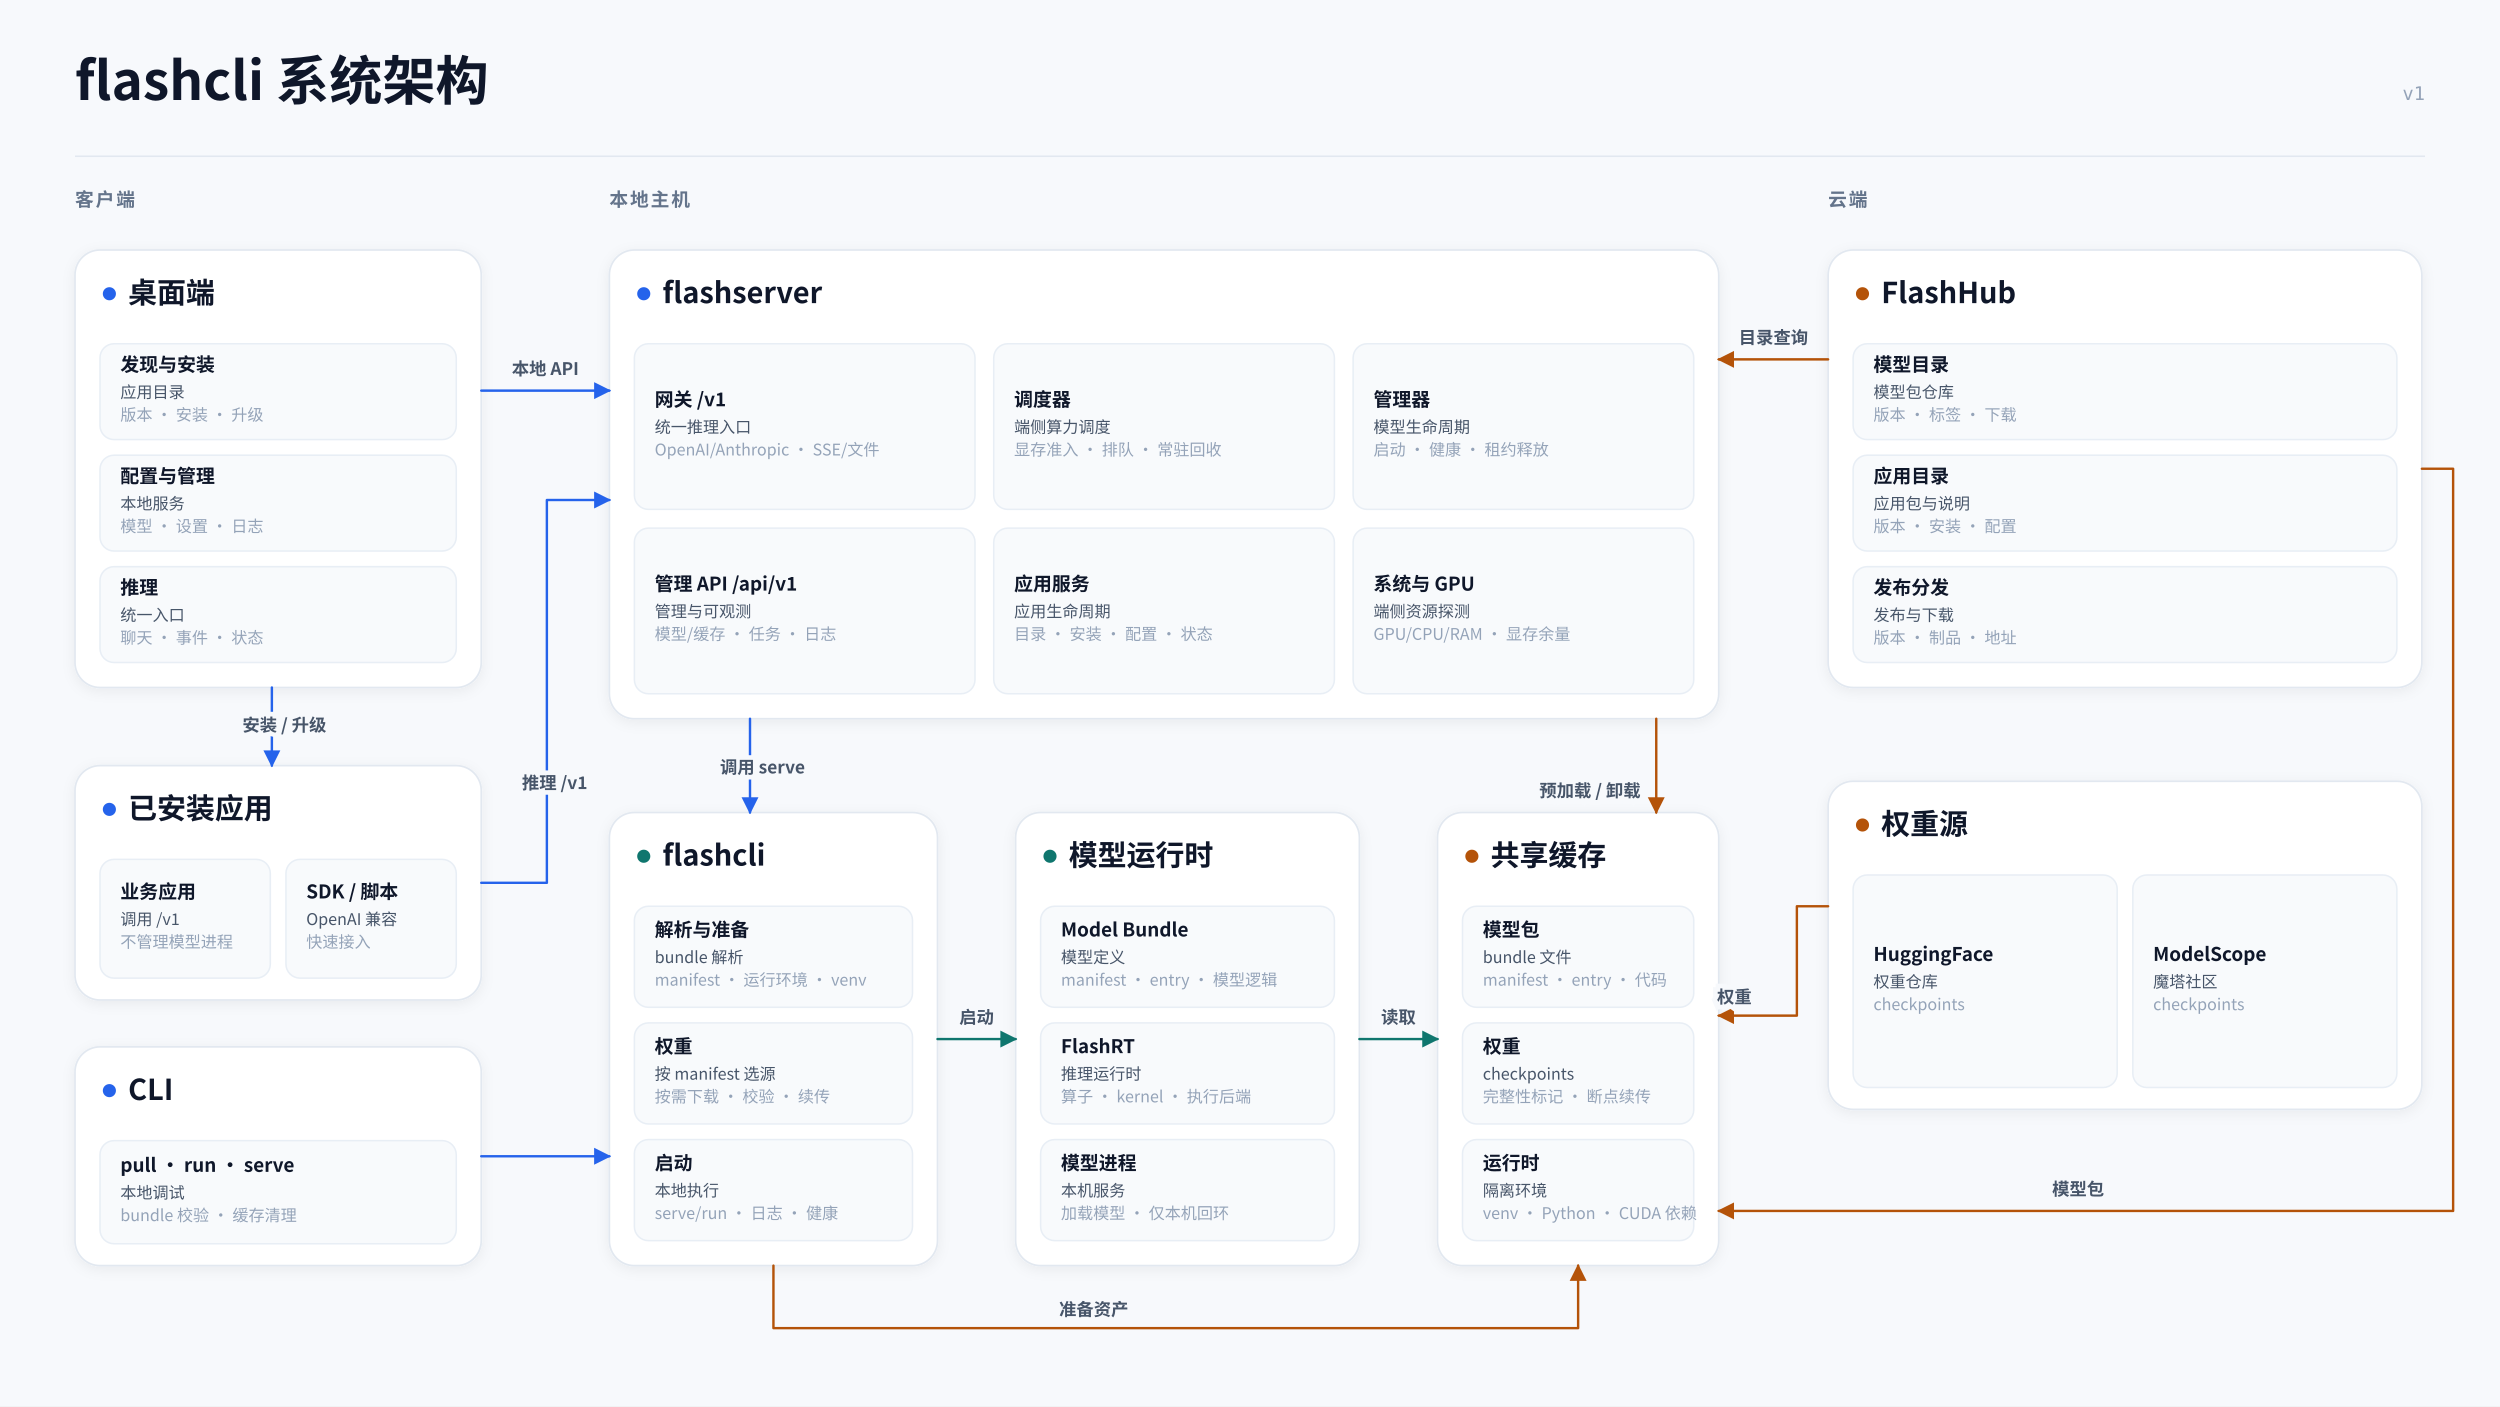
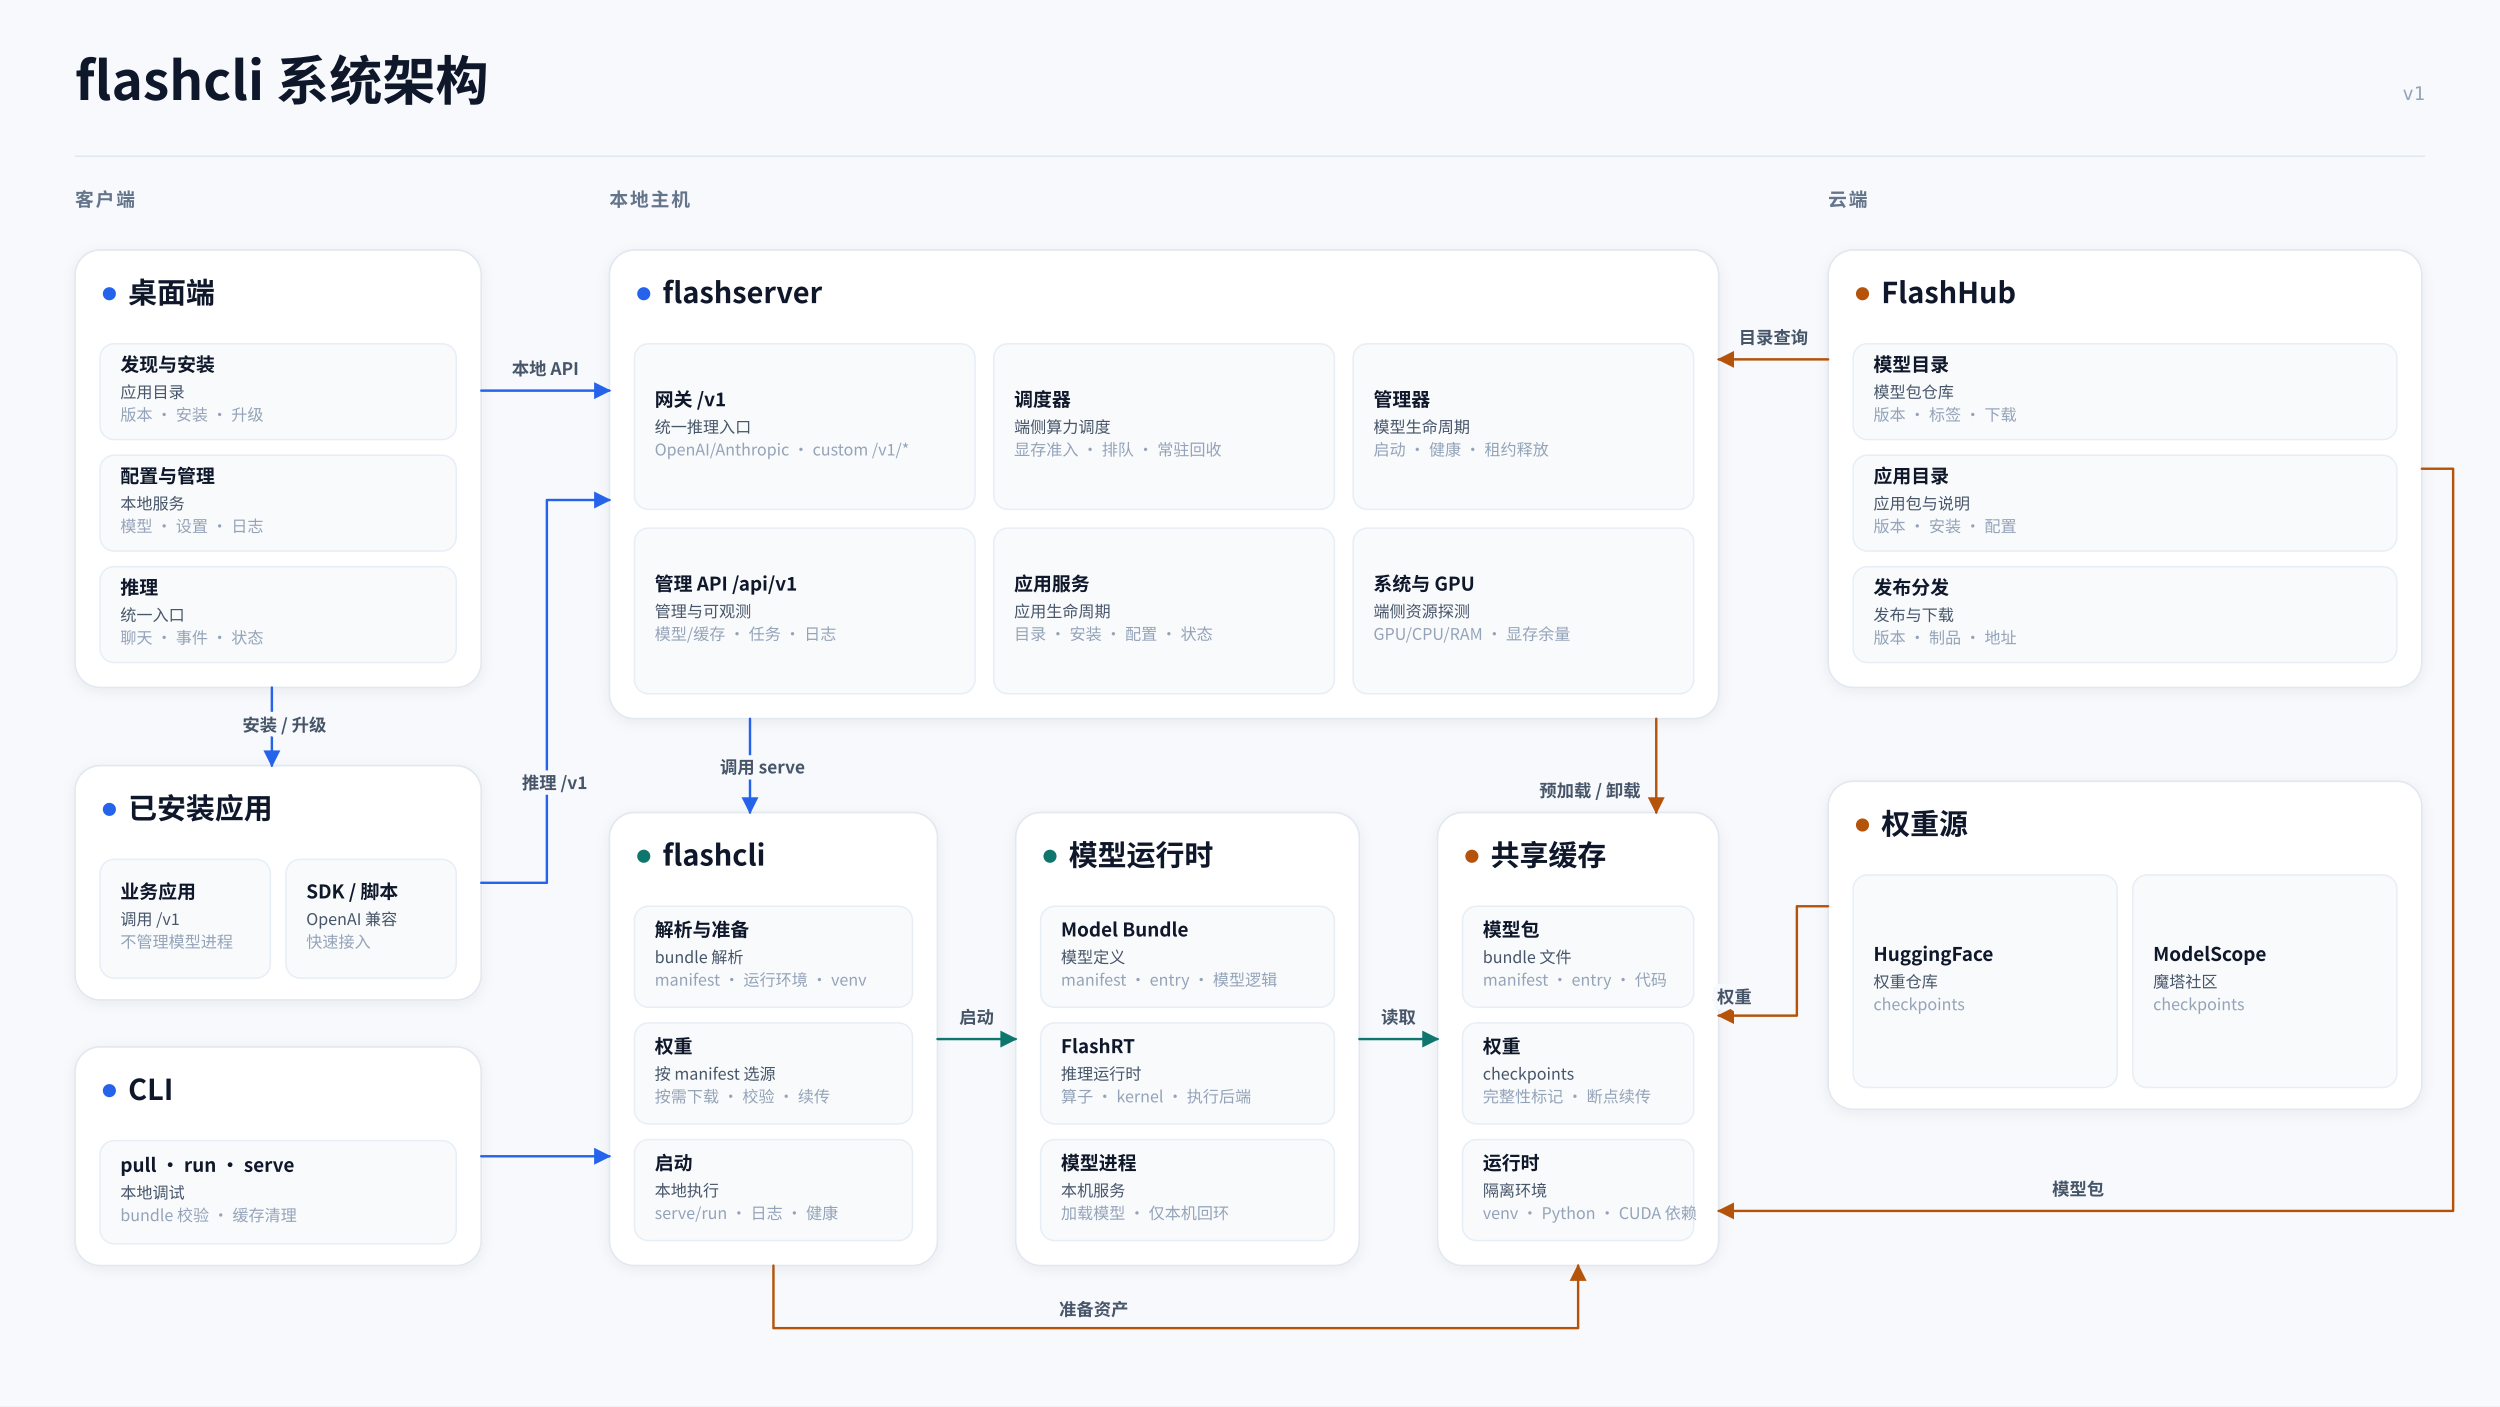
<svg xmlns="http://www.w3.org/2000/svg" width="1600" height="900" viewBox="0 0 1600 900">
  <defs>
    <filter id="shadow" x="-20%" y="-20%" width="140%" height="140%">
      <feDropShadow dx="0" dy="2" stdDeviation="4" flood-color="#0F172A" flood-opacity="0.06" />
    </filter>
    <marker id="arrow-blue" viewBox="0 0 10 10" refX="9" refY="5" markerWidth="7" markerHeight="7" orient="auto-start-reverse">
      <path d="M 0 0 L 10 5 L 0 10 z" fill="#2563EB" />
    </marker>
    <marker id="arrow-green" viewBox="0 0 10 10" refX="9" refY="5" markerWidth="7" markerHeight="7" orient="auto-start-reverse">
      <path d="M 0 0 L 10 5 L 0 10 z" fill="#0F766E" />
    </marker>
    <marker id="arrow-amber" viewBox="0 0 10 10" refX="9" refY="5" markerWidth="7" markerHeight="7" orient="auto-start-reverse">
      <path d="M 0 0 L 10 5 L 0 10 z" fill="#B45309" />
    </marker>
  </defs>
  <rect width="1600" height="900" fill="#F7F9FC" />
  <path d="M 48 100 L 1552 100" stroke="#E2E8F0" stroke-width="1" />
  <text x="48" y="64" text-anchor="start" font-family="Noto Sans CJK SC, Microsoft YaHei, sans-serif" font-size="34" font-weight="700" fill="#0F172A" opacity="1.0">flashcli 系统架构</text>
  <text x="1552" y="64" text-anchor="end" font-family="JetBrains Mono, Consolas, monospace" font-size="12" font-weight="400" fill="#94A3B8" opacity="1.0">v1</text>
  <text x="48" y="132" text-anchor="start" font-family="Noto Sans CJK SC, Microsoft YaHei, sans-serif" font-size="12" font-weight="600" fill="#64748B" opacity="1.0" letter-spacing="1.2">客户端</text>
  <text x="390" y="132" text-anchor="start" font-family="Noto Sans CJK SC, Microsoft YaHei, sans-serif" font-size="12" font-weight="600" fill="#64748B" opacity="1.0" letter-spacing="1.2">本地主机</text>
  <text x="1170" y="132" text-anchor="start" font-family="Noto Sans CJK SC, Microsoft YaHei, sans-serif" font-size="12" font-weight="600" fill="#64748B" opacity="1.0" letter-spacing="1.2">云端</text>
  <rect x="48" y="160" width="260" height="280" rx="16" fill="#FFFFFF" stroke="#E2E8F0" stroke-width="1.1" filter="url(#shadow)" />
  <circle cx="70" cy="188" r="4.2" fill="#2563EB" />
  <text x="82" y="194" text-anchor="start" font-family="Noto Sans CJK SC, Microsoft YaHei, sans-serif" font-size="18.5" font-weight="700" fill="#0F172A" opacity="1.0">桌面端</text>
  <rect x="64" y="220.0" width="228" height="61.333" rx="9" fill="#F8FAFC" stroke="#E8EEF5" />
  <text x="77" y="237.667" text-anchor="start" font-family="Noto Sans CJK SC, Microsoft YaHei, sans-serif" font-size="12.1" font-weight="600" fill="#0F172A" opacity="1.0">发现与安装</text>
  <text x="77" y="254.667" text-anchor="start" font-family="Noto Sans CJK SC, Microsoft YaHei, sans-serif" font-size="10.3" font-weight="400" fill="#475569" opacity="1.0">应用目录</text>
  <text x="77" y="269.167" text-anchor="start" font-family="Noto Sans CJK SC, Microsoft YaHei, sans-serif" font-size="10.3" font-weight="400" fill="#94A3B8" opacity="1.0">版本 · 安装 · 升级</text>
  <rect x="64" y="291.333" width="228" height="61.333" rx="9" fill="#F8FAFC" stroke="#E8EEF5" />
  <text x="77" y="309" text-anchor="start" font-family="Noto Sans CJK SC, Microsoft YaHei, sans-serif" font-size="12.1" font-weight="600" fill="#0F172A" opacity="1.0">配置与管理</text>
  <text x="77" y="326" text-anchor="start" font-family="Noto Sans CJK SC, Microsoft YaHei, sans-serif" font-size="10.3" font-weight="400" fill="#475569" opacity="1.0">本地服务</text>
  <text x="77" y="340.5" text-anchor="start" font-family="Noto Sans CJK SC, Microsoft YaHei, sans-serif" font-size="10.3" font-weight="400" fill="#94A3B8" opacity="1.0">模型 · 设置 · 日志</text>
  <rect x="64" y="362.667" width="228" height="61.333" rx="9" fill="#F8FAFC" stroke="#E8EEF5" />
  <text x="77" y="380.333" text-anchor="start" font-family="Noto Sans CJK SC, Microsoft YaHei, sans-serif" font-size="12.1" font-weight="600" fill="#0F172A" opacity="1.0">推理</text>
  <text x="77" y="397.333" text-anchor="start" font-family="Noto Sans CJK SC, Microsoft YaHei, sans-serif" font-size="10.3" font-weight="400" fill="#475569" opacity="1.0">统一入口</text>
  <text x="77" y="411.833" text-anchor="start" font-family="Noto Sans CJK SC, Microsoft YaHei, sans-serif" font-size="10.3" font-weight="400" fill="#94A3B8" opacity="1.0">聊天 · 事件 · 状态</text>
  <rect x="48" y="490" width="260" height="150" rx="16" fill="#FFFFFF" stroke="#E2E8F0" stroke-width="1.1" filter="url(#shadow)" />
  <circle cx="70" cy="518" r="4.2" fill="#2563EB" />
  <text x="82" y="524" text-anchor="start" font-family="Noto Sans CJK SC, Microsoft YaHei, sans-serif" font-size="18.5" font-weight="700" fill="#0F172A" opacity="1.0">已安装应用</text>
  <rect x="64.0" y="550" width="109.0" height="76" rx="9" fill="#F8FAFC" stroke="#E8EEF5" />
  <text x="77.0" y="575.0" text-anchor="start" font-family="Noto Sans CJK SC, Microsoft YaHei, sans-serif" font-size="12.1" font-weight="600" fill="#0F172A" opacity="1.0">业务应用</text>
  <text x="77.0" y="592.0" text-anchor="start" font-family="Noto Sans CJK SC, Microsoft YaHei, sans-serif" font-size="10.3" font-weight="400" fill="#475569" opacity="1.0">调用 /v1</text>
  <text x="77.0" y="606.5" text-anchor="start" font-family="Noto Sans CJK SC, Microsoft YaHei, sans-serif" font-size="10.3" font-weight="400" fill="#94A3B8" opacity="1.0">不管理模型进程</text>
  <rect x="183.0" y="550" width="109.0" height="76" rx="9" fill="#F8FAFC" stroke="#E8EEF5" />
  <text x="196.0" y="575.0" text-anchor="start" font-family="Noto Sans CJK SC, Microsoft YaHei, sans-serif" font-size="12.1" font-weight="600" fill="#0F172A" opacity="1.0">SDK / 脚本</text>
  <text x="196.0" y="592.0" text-anchor="start" font-family="Noto Sans CJK SC, Microsoft YaHei, sans-serif" font-size="10.3" font-weight="400" fill="#475569" opacity="1.0">OpenAI 兼容</text>
  <text x="196.0" y="606.5" text-anchor="start" font-family="Noto Sans CJK SC, Microsoft YaHei, sans-serif" font-size="10.3" font-weight="400" fill="#94A3B8" opacity="1.0">快速接入</text>
  <rect x="48" y="670" width="260" height="140" rx="16" fill="#FFFFFF" stroke="#E2E8F0" stroke-width="1.1" filter="url(#shadow)" />
  <circle cx="70" cy="698" r="4.2" fill="#2563EB" />
  <text x="82" y="704" text-anchor="start" font-family="Noto Sans CJK SC, Microsoft YaHei, sans-serif" font-size="18.5" font-weight="700" fill="#0F172A" opacity="1.0">CLI</text>
  <rect x="64.0" y="730" width="228.0" height="66" rx="9" fill="#F8FAFC" stroke="#E8EEF5" />
  <text x="77.0" y="750.0" text-anchor="start" font-family="Noto Sans CJK SC, Microsoft YaHei, sans-serif" font-size="12.1" font-weight="600" fill="#0F172A" opacity="1.0">pull · run · serve</text>
  <text x="77.0" y="767.0" text-anchor="start" font-family="Noto Sans CJK SC, Microsoft YaHei, sans-serif" font-size="10.3" font-weight="400" fill="#475569" opacity="1.0">本地调试</text>
  <text x="77.0" y="781.5" text-anchor="start" font-family="Noto Sans CJK SC, Microsoft YaHei, sans-serif" font-size="10.3" font-weight="400" fill="#94A3B8" opacity="1.0">bundle 校验 · 缓存清理</text>
  <rect x="390" y="160" width="710" height="300" rx="16" fill="#FFFFFF" stroke="#E2E8F0" stroke-width="1.1" filter="url(#shadow)" />
  <circle cx="412" cy="188" r="4.2" fill="#2563EB" />
  <text x="424" y="194" text-anchor="start" font-family="Noto Sans CJK SC, Microsoft YaHei, sans-serif" font-size="18.5" font-weight="700" fill="#0F172A" opacity="1.0">flashserver</text>
  <rect x="406.0" y="220.0" width="218.0" height="106.0" rx="9" fill="#F8FAFC" stroke="#E8EEF5" />
  <text x="419.0" y="260.0" text-anchor="start" font-family="Noto Sans CJK SC, Microsoft YaHei, sans-serif" font-size="12.1" font-weight="600" fill="#0F172A" opacity="1.0">网关 /v1</text>
  <text x="419.0" y="277.0" text-anchor="start" font-family="Noto Sans CJK SC, Microsoft YaHei, sans-serif" font-size="10.3" font-weight="400" fill="#475569" opacity="1.0">统一推理入口</text>
-   <text x="419.0" y="291.5" text-anchor="start" font-family="Noto Sans CJK SC, Microsoft YaHei, sans-serif" font-size="10.3" font-weight="400" fill="#94A3B8" opacity="1.0">OpenAI/Anthropic · SSE/文件</text>
+   <text x="419.0" y="291.5" text-anchor="start" font-family="Noto Sans CJK SC, Microsoft YaHei, sans-serif" font-size="10.3" font-weight="400" fill="#94A3B8" opacity="1.0">OpenAI/Anthropic · custom /v1/*</text>
  <rect x="636.0" y="220.0" width="218.0" height="106.0" rx="9" fill="#F8FAFC" stroke="#E8EEF5" />
  <text x="649.0" y="260.0" text-anchor="start" font-family="Noto Sans CJK SC, Microsoft YaHei, sans-serif" font-size="12.1" font-weight="600" fill="#0F172A" opacity="1.0">调度器</text>
  <text x="649.0" y="277.0" text-anchor="start" font-family="Noto Sans CJK SC, Microsoft YaHei, sans-serif" font-size="10.3" font-weight="400" fill="#475569" opacity="1.0">端侧算力调度</text>
  <text x="649.0" y="291.5" text-anchor="start" font-family="Noto Sans CJK SC, Microsoft YaHei, sans-serif" font-size="10.3" font-weight="400" fill="#94A3B8" opacity="1.0">显存准入 · 排队 · 常驻回收</text>
  <rect x="866.0" y="220.0" width="218.0" height="106.0" rx="9" fill="#F8FAFC" stroke="#E8EEF5" />
  <text x="879.0" y="260.0" text-anchor="start" font-family="Noto Sans CJK SC, Microsoft YaHei, sans-serif" font-size="12.1" font-weight="600" fill="#0F172A" opacity="1.0">管理器</text>
  <text x="879.0" y="277.0" text-anchor="start" font-family="Noto Sans CJK SC, Microsoft YaHei, sans-serif" font-size="10.3" font-weight="400" fill="#475569" opacity="1.0">模型生命周期</text>
  <text x="879.0" y="291.5" text-anchor="start" font-family="Noto Sans CJK SC, Microsoft YaHei, sans-serif" font-size="10.3" font-weight="400" fill="#94A3B8" opacity="1.0">启动 · 健康 · 租约释放</text>
  <rect x="406.0" y="338.0" width="218.0" height="106.0" rx="9" fill="#F8FAFC" stroke="#E8EEF5" />
  <text x="419.0" y="378.0" text-anchor="start" font-family="Noto Sans CJK SC, Microsoft YaHei, sans-serif" font-size="12.1" font-weight="600" fill="#0F172A" opacity="1.0">管理 API /api/v1</text>
  <text x="419.0" y="395.0" text-anchor="start" font-family="Noto Sans CJK SC, Microsoft YaHei, sans-serif" font-size="10.3" font-weight="400" fill="#475569" opacity="1.0">管理与可观测</text>
  <text x="419.0" y="409.5" text-anchor="start" font-family="Noto Sans CJK SC, Microsoft YaHei, sans-serif" font-size="10.3" font-weight="400" fill="#94A3B8" opacity="1.0">模型/缓存 · 任务 · 日志</text>
  <rect x="636.0" y="338.0" width="218.0" height="106.0" rx="9" fill="#F8FAFC" stroke="#E8EEF5" />
  <text x="649.0" y="378.0" text-anchor="start" font-family="Noto Sans CJK SC, Microsoft YaHei, sans-serif" font-size="12.1" font-weight="600" fill="#0F172A" opacity="1.0">应用服务</text>
  <text x="649.0" y="395.0" text-anchor="start" font-family="Noto Sans CJK SC, Microsoft YaHei, sans-serif" font-size="10.3" font-weight="400" fill="#475569" opacity="1.0">应用生命周期</text>
  <text x="649.0" y="409.5" text-anchor="start" font-family="Noto Sans CJK SC, Microsoft YaHei, sans-serif" font-size="10.3" font-weight="400" fill="#94A3B8" opacity="1.0">目录 · 安装 · 配置 · 状态</text>
  <rect x="866.0" y="338.0" width="218.0" height="106.0" rx="9" fill="#F8FAFC" stroke="#E8EEF5" />
  <text x="879.0" y="378.0" text-anchor="start" font-family="Noto Sans CJK SC, Microsoft YaHei, sans-serif" font-size="12.1" font-weight="600" fill="#0F172A" opacity="1.0">系统与 GPU</text>
  <text x="879.0" y="395.0" text-anchor="start" font-family="Noto Sans CJK SC, Microsoft YaHei, sans-serif" font-size="10.3" font-weight="400" fill="#475569" opacity="1.0">端侧资源探测</text>
  <text x="879.0" y="409.5" text-anchor="start" font-family="Noto Sans CJK SC, Microsoft YaHei, sans-serif" font-size="10.3" font-weight="400" fill="#94A3B8" opacity="1.0">GPU/CPU/RAM · 显存余量</text>
  <rect x="390" y="520" width="210" height="290" rx="16" fill="#FFFFFF" stroke="#E2E8F0" stroke-width="1.1" filter="url(#shadow)" />
  <circle cx="412" cy="548" r="4.2" fill="#0F766E" />
  <text x="424" y="554" text-anchor="start" font-family="Noto Sans CJK SC, Microsoft YaHei, sans-serif" font-size="18.5" font-weight="700" fill="#0F172A" opacity="1.0">flashcli</text>
  <rect x="406" y="580.0" width="178" height="64.667" rx="9" fill="#F8FAFC" stroke="#E8EEF5" />
  <text x="419" y="599.333" text-anchor="start" font-family="Noto Sans CJK SC, Microsoft YaHei, sans-serif" font-size="12.1" font-weight="600" fill="#0F172A" opacity="1.0">解析与准备</text>
  <text x="419" y="616.333" text-anchor="start" font-family="Noto Sans CJK SC, Microsoft YaHei, sans-serif" font-size="10.3" font-weight="400" fill="#475569" opacity="1.0">bundle 解析</text>
  <text x="419" y="630.833" text-anchor="start" font-family="Noto Sans CJK SC, Microsoft YaHei, sans-serif" font-size="10.3" font-weight="400" fill="#94A3B8" opacity="1.0">manifest · 运行环境 · venv</text>
  <rect x="406" y="654.667" width="178" height="64.667" rx="9" fill="#F8FAFC" stroke="#E8EEF5" />
  <text x="419" y="674.0" text-anchor="start" font-family="Noto Sans CJK SC, Microsoft YaHei, sans-serif" font-size="12.1" font-weight="600" fill="#0F172A" opacity="1.0">权重</text>
  <text x="419" y="691.0" text-anchor="start" font-family="Noto Sans CJK SC, Microsoft YaHei, sans-serif" font-size="10.3" font-weight="400" fill="#475569" opacity="1.0">按 manifest 选源</text>
  <text x="419" y="705.5" text-anchor="start" font-family="Noto Sans CJK SC, Microsoft YaHei, sans-serif" font-size="10.3" font-weight="400" fill="#94A3B8" opacity="1.0">按需下载 · 校验 · 续传</text>
  <rect x="406" y="729.333" width="178" height="64.667" rx="9" fill="#F8FAFC" stroke="#E8EEF5" />
  <text x="419" y="748.667" text-anchor="start" font-family="Noto Sans CJK SC, Microsoft YaHei, sans-serif" font-size="12.1" font-weight="600" fill="#0F172A" opacity="1.0">启动</text>
  <text x="419" y="765.667" text-anchor="start" font-family="Noto Sans CJK SC, Microsoft YaHei, sans-serif" font-size="10.3" font-weight="400" fill="#475569" opacity="1.0">本地执行</text>
  <text x="419" y="780.167" text-anchor="start" font-family="Noto Sans CJK SC, Microsoft YaHei, sans-serif" font-size="10.3" font-weight="400" fill="#94A3B8" opacity="1.0">serve/run · 日志 · 健康</text>
  <rect x="650" y="520" width="220" height="290" rx="16" fill="#FFFFFF" stroke="#E2E8F0" stroke-width="1.1" filter="url(#shadow)" />
  <circle cx="672" cy="548" r="4.2" fill="#0F766E" />
  <text x="684" y="554" text-anchor="start" font-family="Noto Sans CJK SC, Microsoft YaHei, sans-serif" font-size="18.5" font-weight="700" fill="#0F172A" opacity="1.0">模型运行时</text>
  <rect x="666" y="580.0" width="188" height="64.667" rx="9" fill="#F8FAFC" stroke="#E8EEF5" />
  <text x="679" y="599.333" text-anchor="start" font-family="Noto Sans CJK SC, Microsoft YaHei, sans-serif" font-size="12.1" font-weight="600" fill="#0F172A" opacity="1.0">Model Bundle</text>
  <text x="679" y="616.333" text-anchor="start" font-family="Noto Sans CJK SC, Microsoft YaHei, sans-serif" font-size="10.3" font-weight="400" fill="#475569" opacity="1.0">模型定义</text>
  <text x="679" y="630.833" text-anchor="start" font-family="Noto Sans CJK SC, Microsoft YaHei, sans-serif" font-size="10.3" font-weight="400" fill="#94A3B8" opacity="1.0">manifest · entry · 模型逻辑</text>
  <rect x="666" y="654.667" width="188" height="64.667" rx="9" fill="#F8FAFC" stroke="#E8EEF5" />
  <text x="679" y="674.0" text-anchor="start" font-family="Noto Sans CJK SC, Microsoft YaHei, sans-serif" font-size="12.1" font-weight="600" fill="#0F172A" opacity="1.0">FlashRT</text>
  <text x="679" y="691.0" text-anchor="start" font-family="Noto Sans CJK SC, Microsoft YaHei, sans-serif" font-size="10.3" font-weight="400" fill="#475569" opacity="1.0">推理运行时</text>
  <text x="679" y="705.5" text-anchor="start" font-family="Noto Sans CJK SC, Microsoft YaHei, sans-serif" font-size="10.3" font-weight="400" fill="#94A3B8" opacity="1.0">算子 · kernel · 执行后端</text>
  <rect x="666" y="729.333" width="188" height="64.667" rx="9" fill="#F8FAFC" stroke="#E8EEF5" />
  <text x="679" y="748.667" text-anchor="start" font-family="Noto Sans CJK SC, Microsoft YaHei, sans-serif" font-size="12.1" font-weight="600" fill="#0F172A" opacity="1.0">模型进程</text>
  <text x="679" y="765.667" text-anchor="start" font-family="Noto Sans CJK SC, Microsoft YaHei, sans-serif" font-size="10.3" font-weight="400" fill="#475569" opacity="1.0">本机服务</text>
  <text x="679" y="780.167" text-anchor="start" font-family="Noto Sans CJK SC, Microsoft YaHei, sans-serif" font-size="10.3" font-weight="400" fill="#94A3B8" opacity="1.0">加载模型 · 仅本机回环</text>
  <rect x="920" y="520" width="180" height="290" rx="16" fill="#FFFFFF" stroke="#E2E8F0" stroke-width="1.1" filter="url(#shadow)" />
  <circle cx="942" cy="548" r="4.2" fill="#B45309" />
  <text x="954" y="554" text-anchor="start" font-family="Noto Sans CJK SC, Microsoft YaHei, sans-serif" font-size="18.5" font-weight="700" fill="#0F172A" opacity="1.0">共享缓存</text>
  <rect x="936" y="580.0" width="148" height="64.667" rx="9" fill="#F8FAFC" stroke="#E8EEF5" />
  <text x="949" y="599.333" text-anchor="start" font-family="Noto Sans CJK SC, Microsoft YaHei, sans-serif" font-size="12.1" font-weight="600" fill="#0F172A" opacity="1.0">模型包</text>
  <text x="949" y="616.333" text-anchor="start" font-family="Noto Sans CJK SC, Microsoft YaHei, sans-serif" font-size="10.3" font-weight="400" fill="#475569" opacity="1.0">bundle 文件</text>
  <text x="949" y="630.833" text-anchor="start" font-family="Noto Sans CJK SC, Microsoft YaHei, sans-serif" font-size="10.3" font-weight="400" fill="#94A3B8" opacity="1.0">manifest · entry · 代码</text>
  <rect x="936" y="654.667" width="148" height="64.667" rx="9" fill="#F8FAFC" stroke="#E8EEF5" />
  <text x="949" y="674.0" text-anchor="start" font-family="Noto Sans CJK SC, Microsoft YaHei, sans-serif" font-size="12.1" font-weight="600" fill="#0F172A" opacity="1.0">权重</text>
  <text x="949" y="691.0" text-anchor="start" font-family="Noto Sans CJK SC, Microsoft YaHei, sans-serif" font-size="10.3" font-weight="400" fill="#475569" opacity="1.0">checkpoints</text>
  <text x="949" y="705.5" text-anchor="start" font-family="Noto Sans CJK SC, Microsoft YaHei, sans-serif" font-size="10.3" font-weight="400" fill="#94A3B8" opacity="1.0">完整性标记 · 断点续传</text>
  <rect x="936" y="729.333" width="148" height="64.667" rx="9" fill="#F8FAFC" stroke="#E8EEF5" />
  <text x="949" y="748.667" text-anchor="start" font-family="Noto Sans CJK SC, Microsoft YaHei, sans-serif" font-size="12.1" font-weight="600" fill="#0F172A" opacity="1.0">运行时</text>
  <text x="949" y="765.667" text-anchor="start" font-family="Noto Sans CJK SC, Microsoft YaHei, sans-serif" font-size="10.3" font-weight="400" fill="#475569" opacity="1.0">隔离环境</text>
  <text x="949" y="780.167" text-anchor="start" font-family="Noto Sans CJK SC, Microsoft YaHei, sans-serif" font-size="10.3" font-weight="400" fill="#94A3B8" opacity="1.0">venv · Python · CUDA 依赖</text>
  <rect x="1170" y="160" width="380" height="280" rx="16" fill="#FFFFFF" stroke="#E2E8F0" stroke-width="1.1" filter="url(#shadow)" />
  <circle cx="1192" cy="188" r="4.2" fill="#B45309" />
  <text x="1204" y="194" text-anchor="start" font-family="Noto Sans CJK SC, Microsoft YaHei, sans-serif" font-size="18.5" font-weight="700" fill="#0F172A" opacity="1.0">FlashHub</text>
  <rect x="1186" y="220.0" width="348" height="61.333" rx="9" fill="#F8FAFC" stroke="#E8EEF5" />
  <text x="1199" y="237.667" text-anchor="start" font-family="Noto Sans CJK SC, Microsoft YaHei, sans-serif" font-size="12.1" font-weight="600" fill="#0F172A" opacity="1.0">模型目录</text>
  <text x="1199" y="254.667" text-anchor="start" font-family="Noto Sans CJK SC, Microsoft YaHei, sans-serif" font-size="10.3" font-weight="400" fill="#475569" opacity="1.0">模型包仓库</text>
  <text x="1199" y="269.167" text-anchor="start" font-family="Noto Sans CJK SC, Microsoft YaHei, sans-serif" font-size="10.3" font-weight="400" fill="#94A3B8" opacity="1.0">版本 · 标签 · 下载</text>
  <rect x="1186" y="291.333" width="348" height="61.333" rx="9" fill="#F8FAFC" stroke="#E8EEF5" />
  <text x="1199" y="309" text-anchor="start" font-family="Noto Sans CJK SC, Microsoft YaHei, sans-serif" font-size="12.1" font-weight="600" fill="#0F172A" opacity="1.0">应用目录</text>
  <text x="1199" y="326" text-anchor="start" font-family="Noto Sans CJK SC, Microsoft YaHei, sans-serif" font-size="10.3" font-weight="400" fill="#475569" opacity="1.0">应用包与说明</text>
  <text x="1199" y="340.5" text-anchor="start" font-family="Noto Sans CJK SC, Microsoft YaHei, sans-serif" font-size="10.3" font-weight="400" fill="#94A3B8" opacity="1.0">版本 · 安装 · 配置</text>
  <rect x="1186" y="362.667" width="348" height="61.333" rx="9" fill="#F8FAFC" stroke="#E8EEF5" />
  <text x="1199" y="380.333" text-anchor="start" font-family="Noto Sans CJK SC, Microsoft YaHei, sans-serif" font-size="12.1" font-weight="600" fill="#0F172A" opacity="1.0">发布分发</text>
  <text x="1199" y="397.333" text-anchor="start" font-family="Noto Sans CJK SC, Microsoft YaHei, sans-serif" font-size="10.3" font-weight="400" fill="#475569" opacity="1.0">发布与下载</text>
  <text x="1199" y="411.833" text-anchor="start" font-family="Noto Sans CJK SC, Microsoft YaHei, sans-serif" font-size="10.3" font-weight="400" fill="#94A3B8" opacity="1.0">版本 · 制品 · 地址</text>
  <rect x="1170" y="500" width="380" height="210" rx="16" fill="#FFFFFF" stroke="#E2E8F0" stroke-width="1.1" filter="url(#shadow)" />
  <circle cx="1192" cy="528" r="4.2" fill="#B45309" />
  <text x="1204" y="534" text-anchor="start" font-family="Noto Sans CJK SC, Microsoft YaHei, sans-serif" font-size="18.5" font-weight="700" fill="#0F172A" opacity="1.0">权重源</text>
  <rect x="1186.0" y="560" width="169.0" height="136" rx="9" fill="#F8FAFC" stroke="#E8EEF5" />
  <text x="1199.0" y="615.0" text-anchor="start" font-family="Noto Sans CJK SC, Microsoft YaHei, sans-serif" font-size="12.1" font-weight="600" fill="#0F172A" opacity="1.0">HuggingFace</text>
  <text x="1199.0" y="632.0" text-anchor="start" font-family="Noto Sans CJK SC, Microsoft YaHei, sans-serif" font-size="10.3" font-weight="400" fill="#475569" opacity="1.0">权重仓库</text>
  <text x="1199.0" y="646.5" text-anchor="start" font-family="Noto Sans CJK SC, Microsoft YaHei, sans-serif" font-size="10.3" font-weight="400" fill="#94A3B8" opacity="1.0">checkpoints</text>
  <rect x="1365.0" y="560" width="169.0" height="136" rx="9" fill="#F8FAFC" stroke="#E8EEF5" />
  <text x="1378.0" y="615.0" text-anchor="start" font-family="Noto Sans CJK SC, Microsoft YaHei, sans-serif" font-size="12.1" font-weight="600" fill="#0F172A" opacity="1.0">ModelScope</text>
  <text x="1378.0" y="632.0" text-anchor="start" font-family="Noto Sans CJK SC, Microsoft YaHei, sans-serif" font-size="10.3" font-weight="400" fill="#475569" opacity="1.0">魔塔社区</text>
  <text x="1378.0" y="646.5" text-anchor="start" font-family="Noto Sans CJK SC, Microsoft YaHei, sans-serif" font-size="10.3" font-weight="400" fill="#94A3B8" opacity="1.0">checkpoints</text>
  <path d="M 308,250 L 390,250" fill="none" stroke="#2563EB" stroke-width="1.55" stroke-linecap="round" stroke-linejoin="round" marker-end="url(#arrow-blue)" />
  <text x="349" y="240" text-anchor="middle" font-family="Noto Sans CJK SC, Microsoft YaHei, sans-serif" font-size="11.1" font-weight="600" fill="#475569" opacity="1.0" stroke="#F7F9FC" stroke-width="6" paint-order="stroke">本地 API</text>
  <path d="M 174,440 L 174,490" fill="none" stroke="#2563EB" stroke-width="1.55" stroke-linecap="round" stroke-linejoin="round" marker-end="url(#arrow-blue)" />
  <text x="182" y="468" text-anchor="middle" font-family="Noto Sans CJK SC, Microsoft YaHei, sans-serif" font-size="11.1" font-weight="600" fill="#475569" opacity="1.0" stroke="#F7F9FC" stroke-width="6" paint-order="stroke">安装 / 升级</text>
  <path d="M 308,565 L 350,565 L 350,320 L 390,320" fill="none" stroke="#2563EB" stroke-width="1.55" stroke-linecap="round" stroke-linejoin="round" marker-end="url(#arrow-blue)" />
  <text x="355" y="505" text-anchor="middle" font-family="Noto Sans CJK SC, Microsoft YaHei, sans-serif" font-size="11.1" font-weight="600" fill="#475569" opacity="1.0" stroke="#F7F9FC" stroke-width="6" paint-order="stroke">推理 /v1</text>
  <path d="M 308,740 L 390,740" fill="none" stroke="#2563EB" stroke-width="1.55" stroke-linecap="round" stroke-linejoin="round" marker-end="url(#arrow-blue)" />
  <path d="M 480,460 L 480,520" fill="none" stroke="#2563EB" stroke-width="1.55" stroke-linecap="round" stroke-linejoin="round" marker-end="url(#arrow-blue)" />
  <text x="488" y="495" text-anchor="middle" font-family="Noto Sans CJK SC, Microsoft YaHei, sans-serif" font-size="11.1" font-weight="600" fill="#475569" opacity="1.0" stroke="#F7F9FC" stroke-width="6" paint-order="stroke">调用 serve</text>
  <path d="M 600,665 L 650,665" fill="none" stroke="#0F766E" stroke-width="1.55" stroke-linecap="round" stroke-linejoin="round" marker-end="url(#arrow-green)" />
  <text x="625" y="655" text-anchor="middle" font-family="Noto Sans CJK SC, Microsoft YaHei, sans-serif" font-size="11.1" font-weight="600" fill="#475569" opacity="1.0" stroke="#F7F9FC" stroke-width="6" paint-order="stroke">启动</text>
  <path d="M 870,665 L 920,665" fill="none" stroke="#0F766E" stroke-width="1.55" stroke-linecap="round" stroke-linejoin="round" marker-end="url(#arrow-green)" />
  <text x="895" y="655" text-anchor="middle" font-family="Noto Sans CJK SC, Microsoft YaHei, sans-serif" font-size="11.1" font-weight="600" fill="#475569" opacity="1.0" stroke="#F7F9FC" stroke-width="6" paint-order="stroke">读取</text>
  <path d="M 1060,460 L 1060,520" fill="none" stroke="#B45309" stroke-width="1.55" stroke-linecap="round" stroke-linejoin="round" marker-end="url(#arrow-amber)" />
  <text x="1050" y="510" text-anchor="end" font-family="Noto Sans CJK SC, Microsoft YaHei, sans-serif" font-size="11.1" font-weight="600" fill="#475569" opacity="1.0" stroke="#F7F9FC" stroke-width="6" paint-order="stroke">预加载 / 卸载</text>
  <path d="M 495,810 L 495,850 L 1010,850 L 1010,810" fill="none" stroke="#B45309" stroke-width="1.55" stroke-linecap="round" stroke-linejoin="round" marker-end="url(#arrow-amber)" />
  <text x="700" y="842" text-anchor="middle" font-family="Noto Sans CJK SC, Microsoft YaHei, sans-serif" font-size="11.1" font-weight="600" fill="#475569" opacity="1.0" stroke="#F7F9FC" stroke-width="6" paint-order="stroke">准备资产</text>
  <path d="M 1170,230 L 1100,230" fill="none" stroke="#B45309" stroke-width="1.55" stroke-linecap="round" stroke-linejoin="round" marker-end="url(#arrow-amber)" />
  <text x="1135" y="220" text-anchor="middle" font-family="Noto Sans CJK SC, Microsoft YaHei, sans-serif" font-size="11.1" font-weight="600" fill="#475569" opacity="1.0" stroke="#F7F9FC" stroke-width="6" paint-order="stroke">目录查询</text>
  <path d="M 1550,300 L 1570,300 L 1570,775 L 1100,775" fill="none" stroke="#B45309" stroke-width="1.55" stroke-linecap="round" stroke-linejoin="round" marker-end="url(#arrow-amber)" />
  <text x="1330" y="765" text-anchor="middle" font-family="Noto Sans CJK SC, Microsoft YaHei, sans-serif" font-size="11.1" font-weight="600" fill="#475569" opacity="1.0" stroke="#F7F9FC" stroke-width="6" paint-order="stroke">模型包</text>
  <path d="M 1170,580 L 1150,580 L 1150,650 L 1100,650" fill="none" stroke="#B45309" stroke-width="1.55" stroke-linecap="round" stroke-linejoin="round" marker-end="url(#arrow-amber)" />
  <text x="1110" y="642" text-anchor="middle" font-family="Noto Sans CJK SC, Microsoft YaHei, sans-serif" font-size="11.1" font-weight="600" fill="#475569" opacity="1.0" stroke="#F7F9FC" stroke-width="6" paint-order="stroke">权重</text>
</svg>
